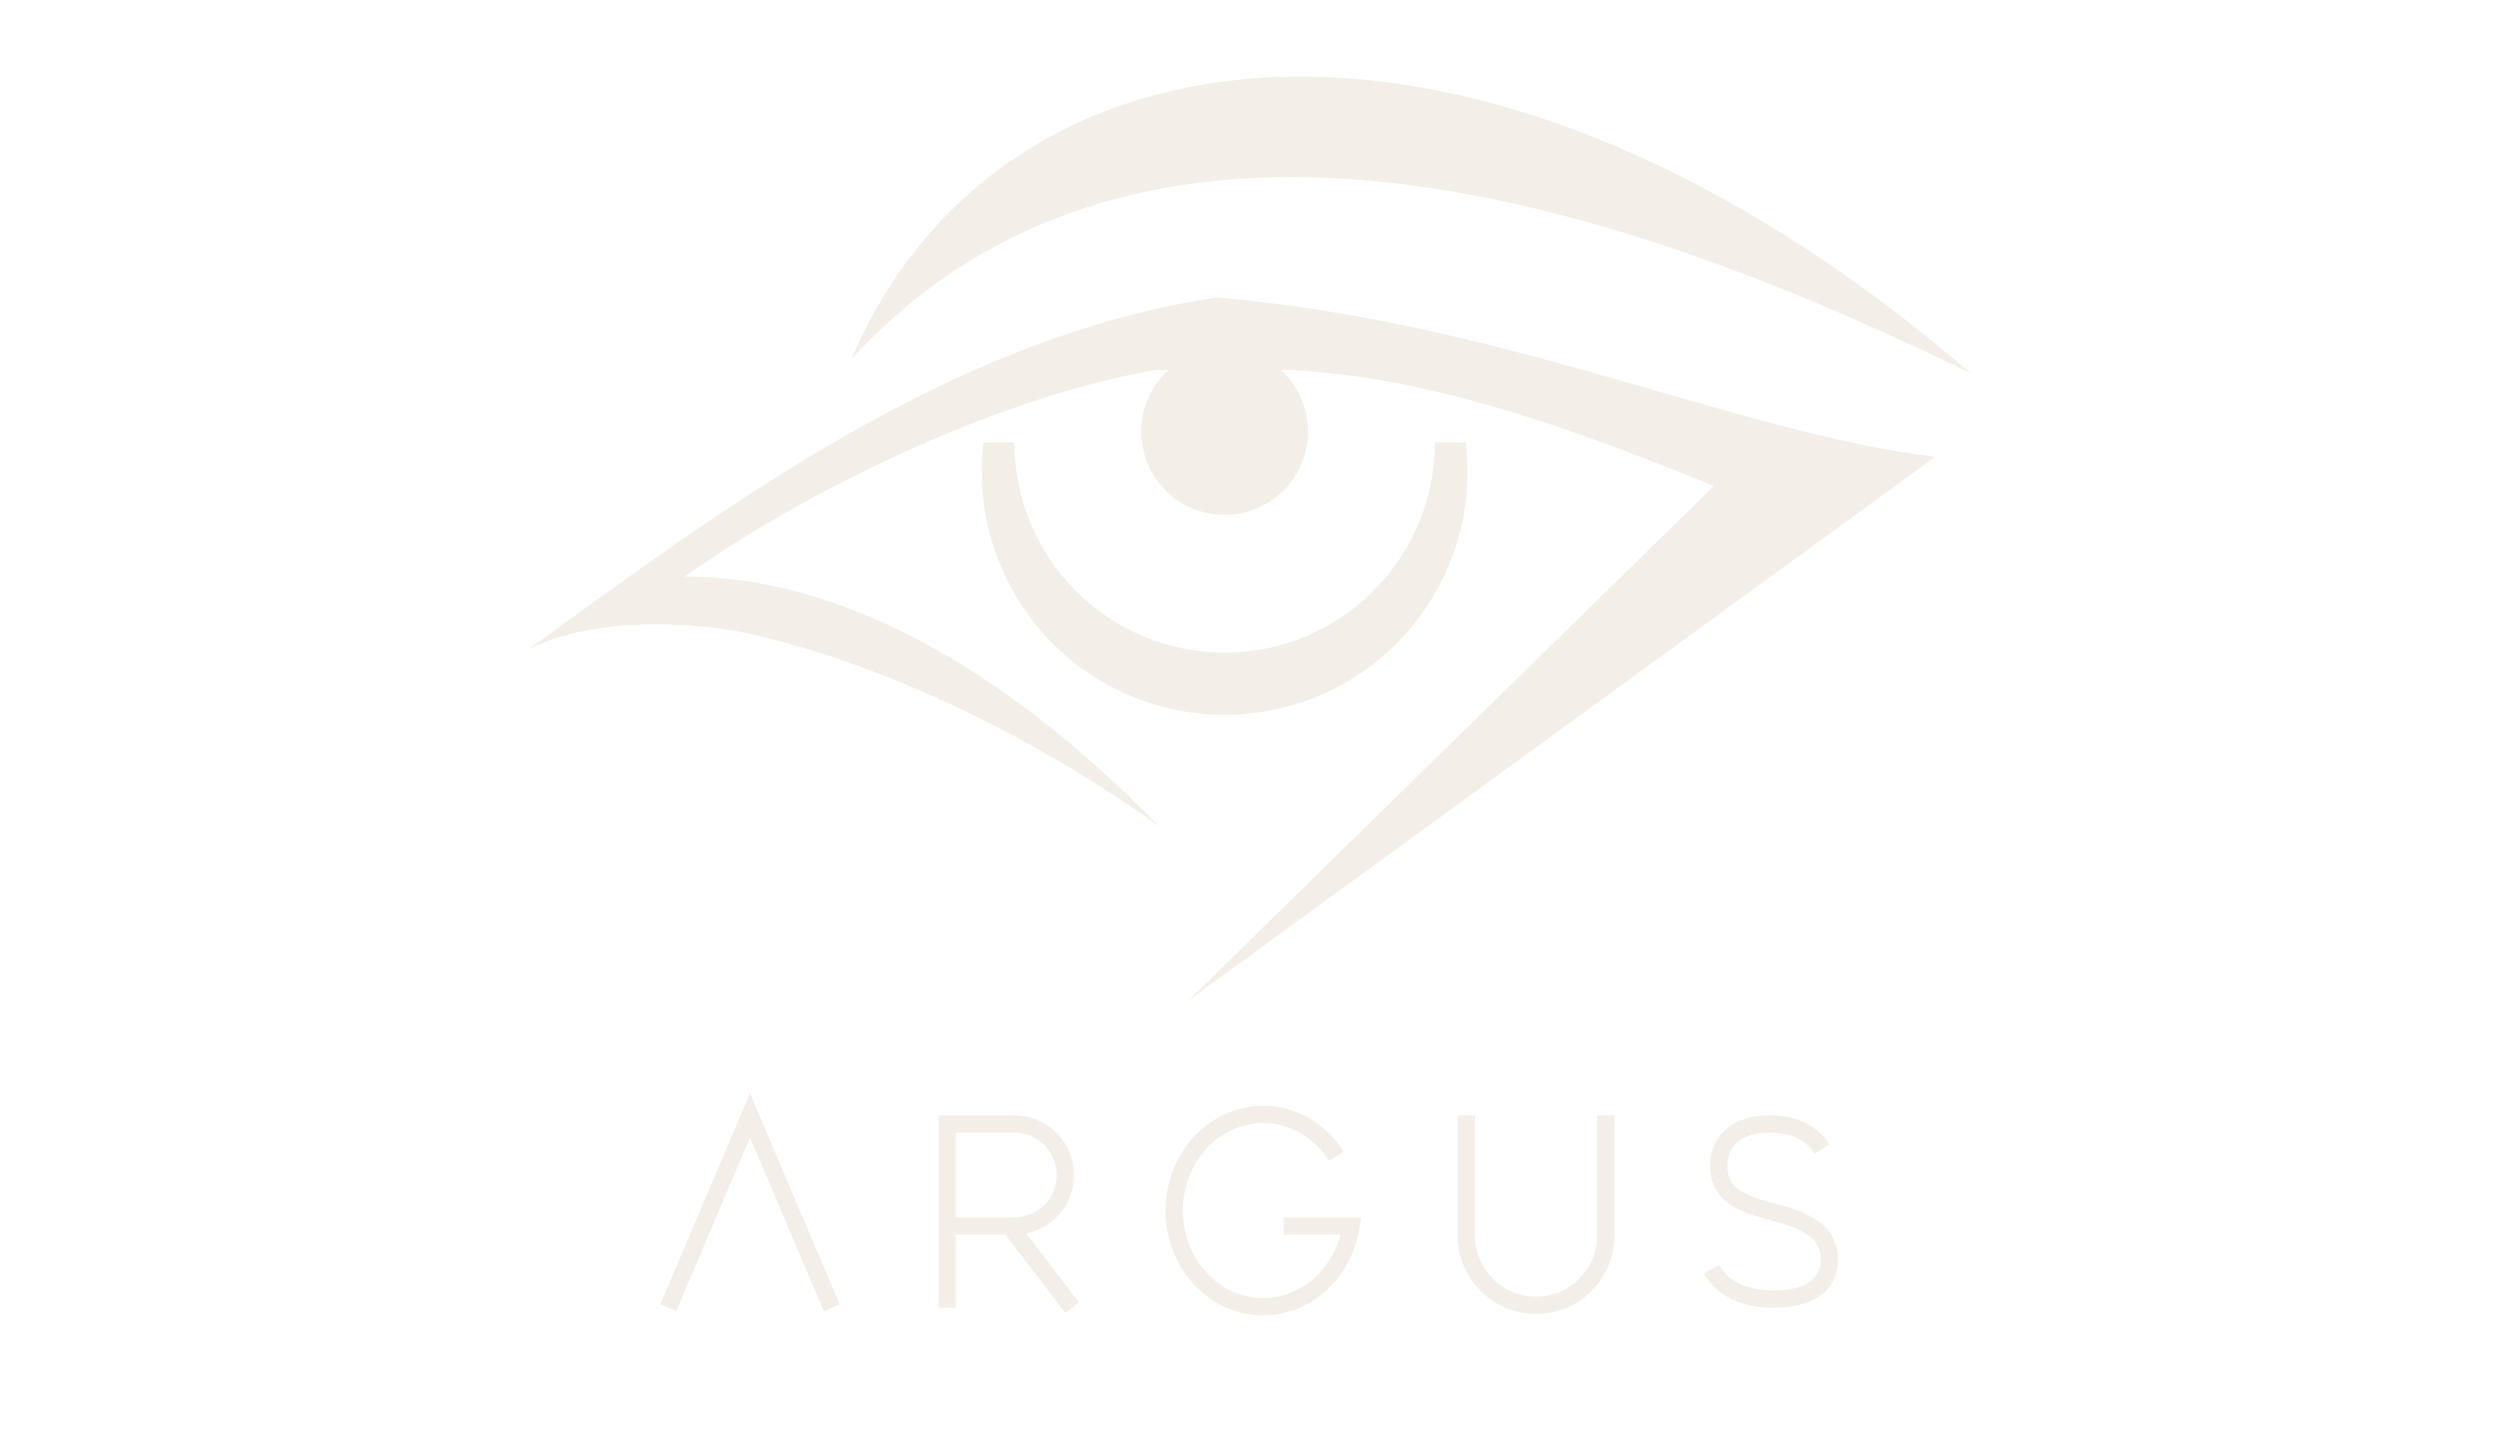
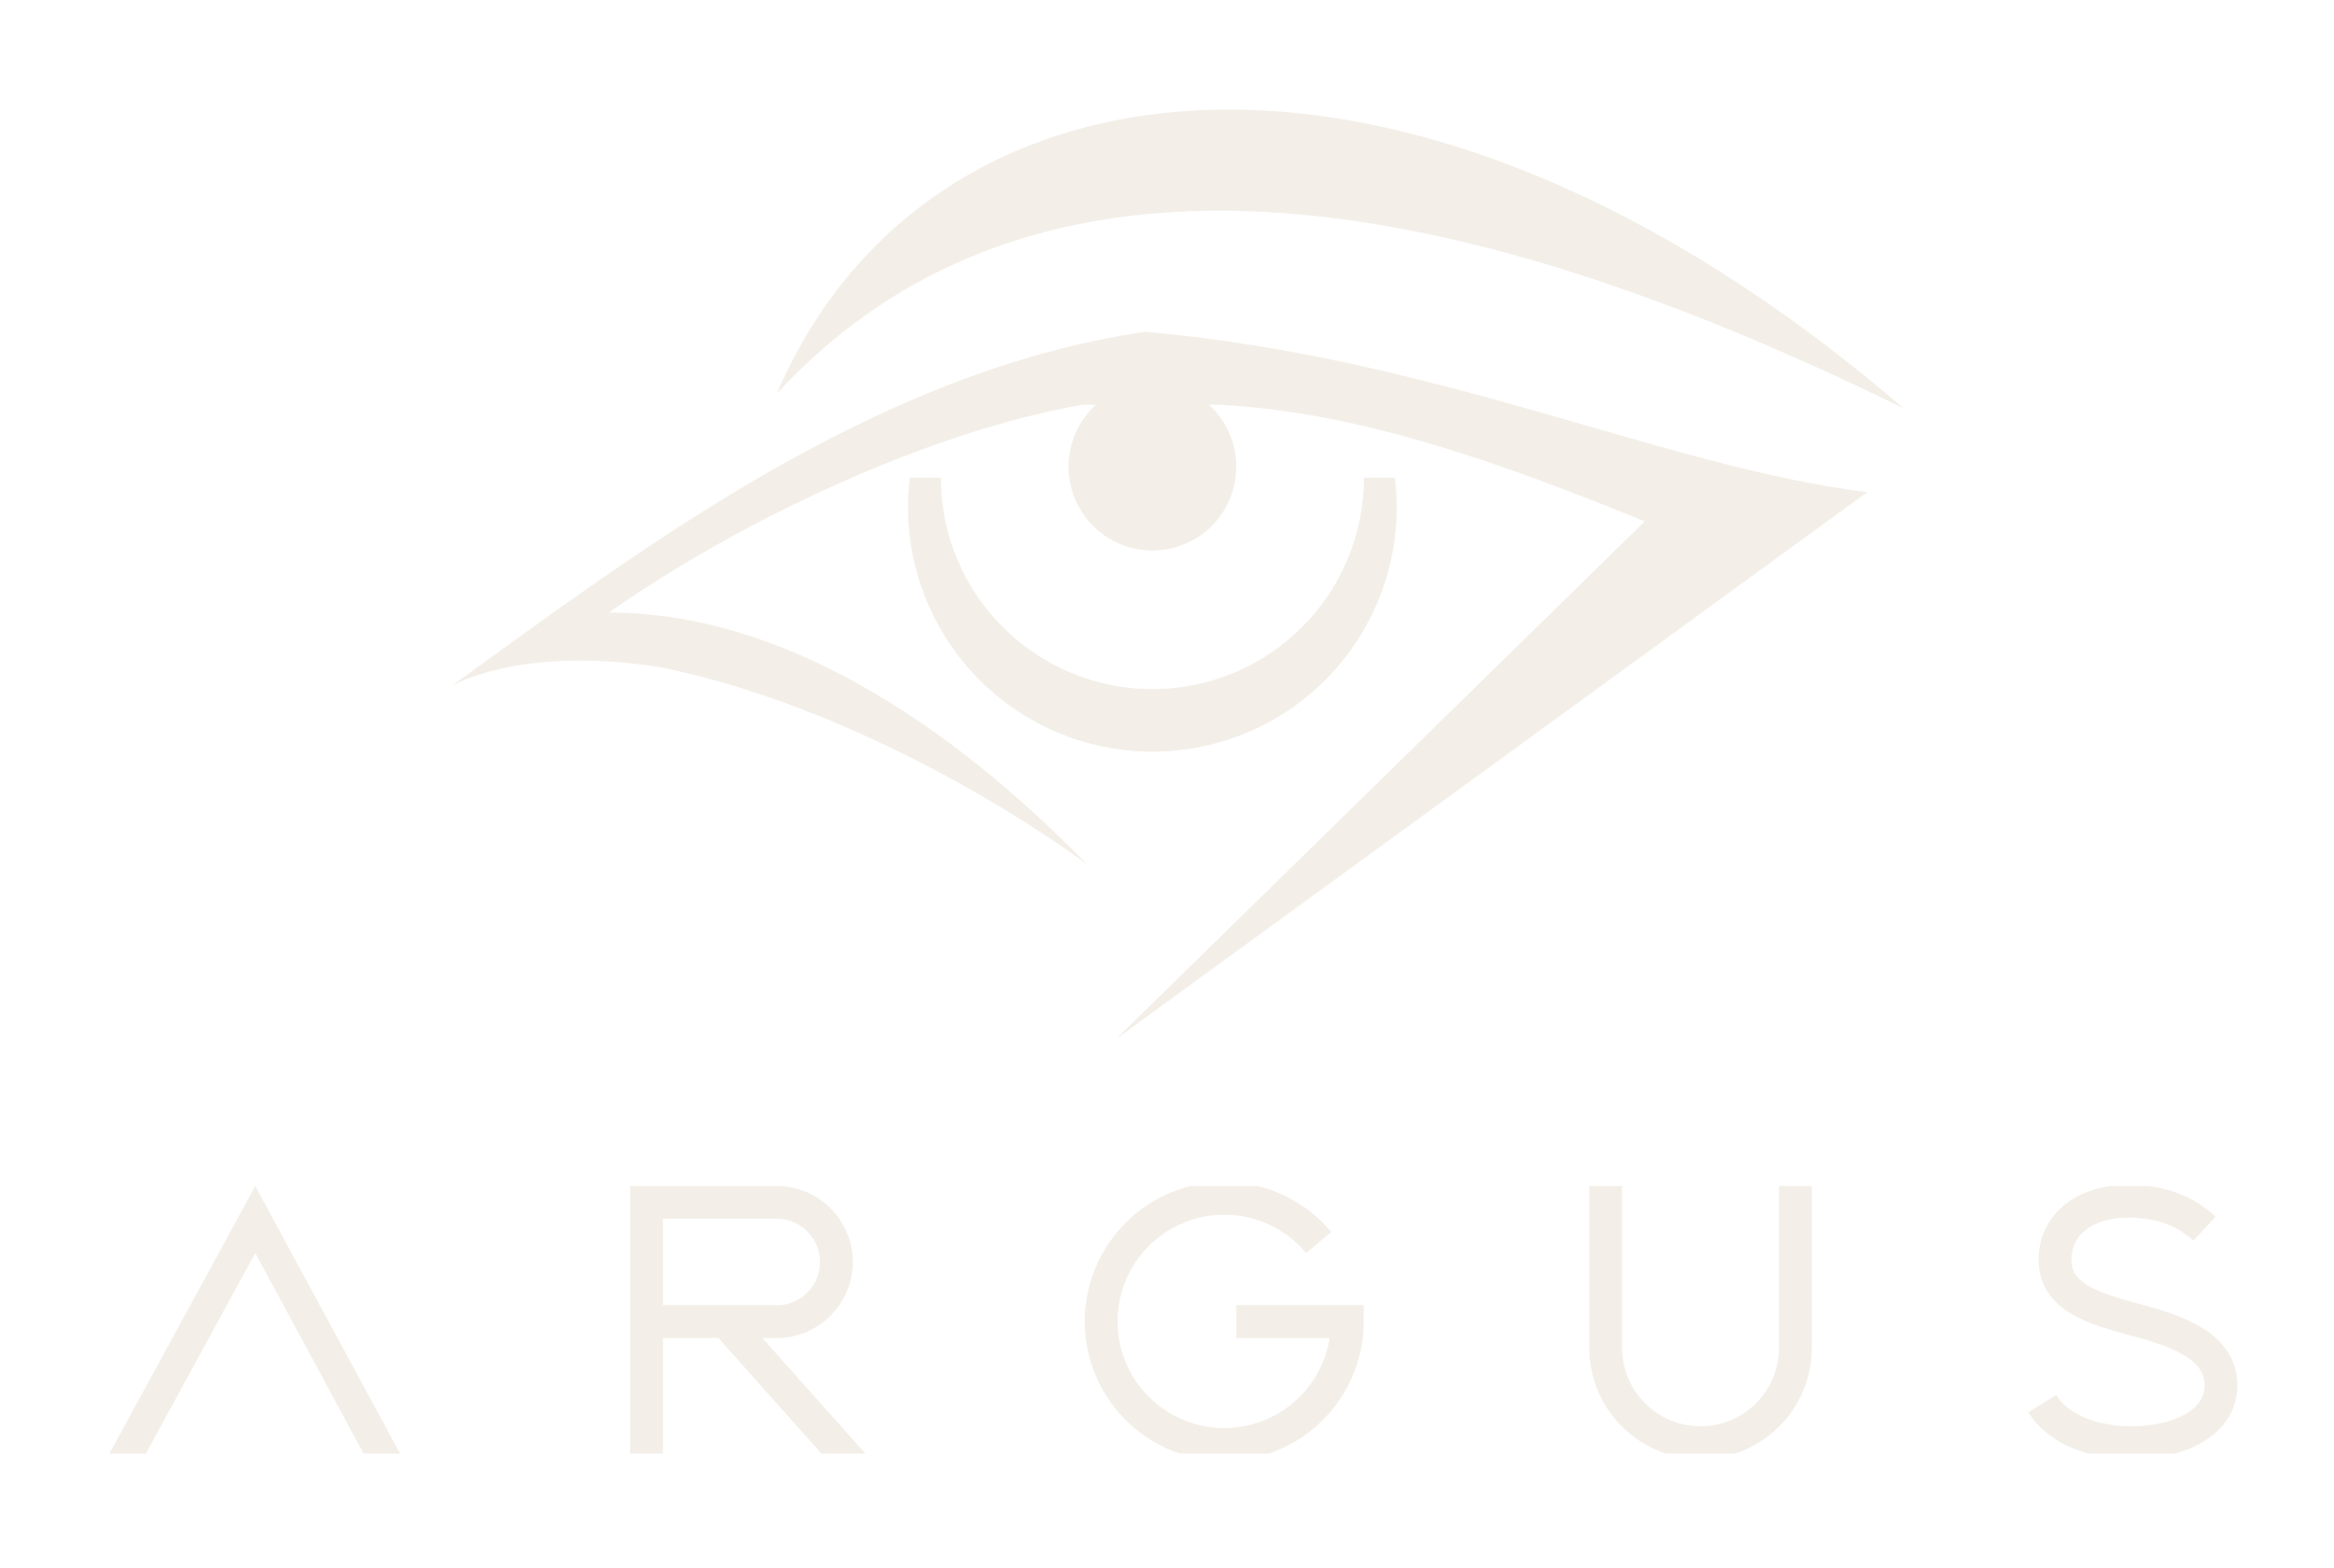
- <svg xmlns="http://www.w3.org/2000/svg" viewBox="0 0 520 300" role="img" aria-label="Argus">
-   <g fill="#f3efe8" transform="translate(260 112) scale(0.7538) translate(-629 -555.5)">
-     <path d="M519,506 C560,410 692,393 828,510 C732,463 600,418 519,506 Z" />
-     <path d="M430,586 C480,550 545,500 620,489 C700,496 762,526 818,533 L612,683 L757,541 C720,526 680,511 640,509 L603,509 C562,516 510,540 473,566 C515,566 560,590 604,635 C578,616 532,590 487,581 C462,577 442,580 430,586 Z" />
-     <path fill-rule="evenodd" d="M555.5,529 A67,67 0 1 0 688.5,529 Z M564,529 A58,58 0 1 0 680,529 Z" />
-     <circle cx="622" cy="526" r="23" />
-   </g>
-   <g fill="none" stroke="#f3efe8" stroke-width="3.6" transform="translate(139 232)">
-     <path d="M0,40 L17,0 L34,40" />
-     <path d="M58,40 V1.8 H72 A10.6,10.6 0 0 1 72,23 H58 M71,23 L84,40" />
-     <path d="M139,8.5 A18.5,20 0 1 0 142,23 H128" />
-     <path d="M166,0 V25 A14.5,14.5 0 0 0 195,25 V0" />
-     <path d="M240,7 C237,2.5 232.5,1.8 229,1.8 C222,1.8 218.5,5.5 218.5,10.5 C218.5,17 224,18.5 229.5,20 C235.5,21.6 241.5,23.5 241.5,30 C241.5,35.5 237,38.2 230,38.2 C224.5,38.2 219.5,36.5 217,32" />
+ <svg xmlns="http://www.w3.org/2000/svg" viewBox="306 398 640 430" role="img" aria-label="Argus" color="#f3efe8" fill="#f3efe8">
+   <path d="M519,506 C560,410 692,393 828,510 C732,463 600,418 519,506 Z" />
+   <path d="M430,586 C480,550 545,500 620,489 C700,496 762,526 818,533 L612,683 L757,541 C720,526 680,511 640,509 L603,509 C562,516 510,540 473,566 C515,566 560,590 604,635 C578,616 532,590 487,581 C462,577 442,580 430,586 Z" />
+   <path fill-rule="evenodd" d="M555.5,529 A67,67 0 1 0 688.5,529 Z M564,529 A58,58 0 1 0 680,529 Z" />
+   <circle cx="622" cy="526" r="23" />
+   <defs>
+     <clipPath id="argus-cap">
+       <rect x="300" y="723.3" width="700" height="73.4" />
+     </clipPath>
+   </defs>
+   <path d="M336,796.7 L376,723.3 L415.7,796.7 L405.7,796.7 L376,741.7 L346,796.7 Z" />
+   <g fill="none" stroke="currentColor" stroke-width="9" clip-path="url(#argus-cap)">
+     <path d="M483.3,800 V727.8 H519 A16.35,16.35 0 0 1 519,760.5 H483.3 M505,760.5 L542,802" />
+     <path d="M667.6,738.8 A33.75,33.75 0 1 0 675.45,760.5 H645" />
+     <path d="M746.3,720 V767.7 A26,26 0 0 0 798.3,767.7 V720" />
+     <path d="M910.5,735 C904,729 896.5,727.5 889.5,727.5 C877.5,727.5 869.5,734 869.5,743.5 C869.5,754 880.5,757 891.5,760 C905,763.5 915,768 915,778 C915,788 904,793.7 890.5,793.7 C879,793.7 870,789.5 866,783" />
  </g>
</svg>
